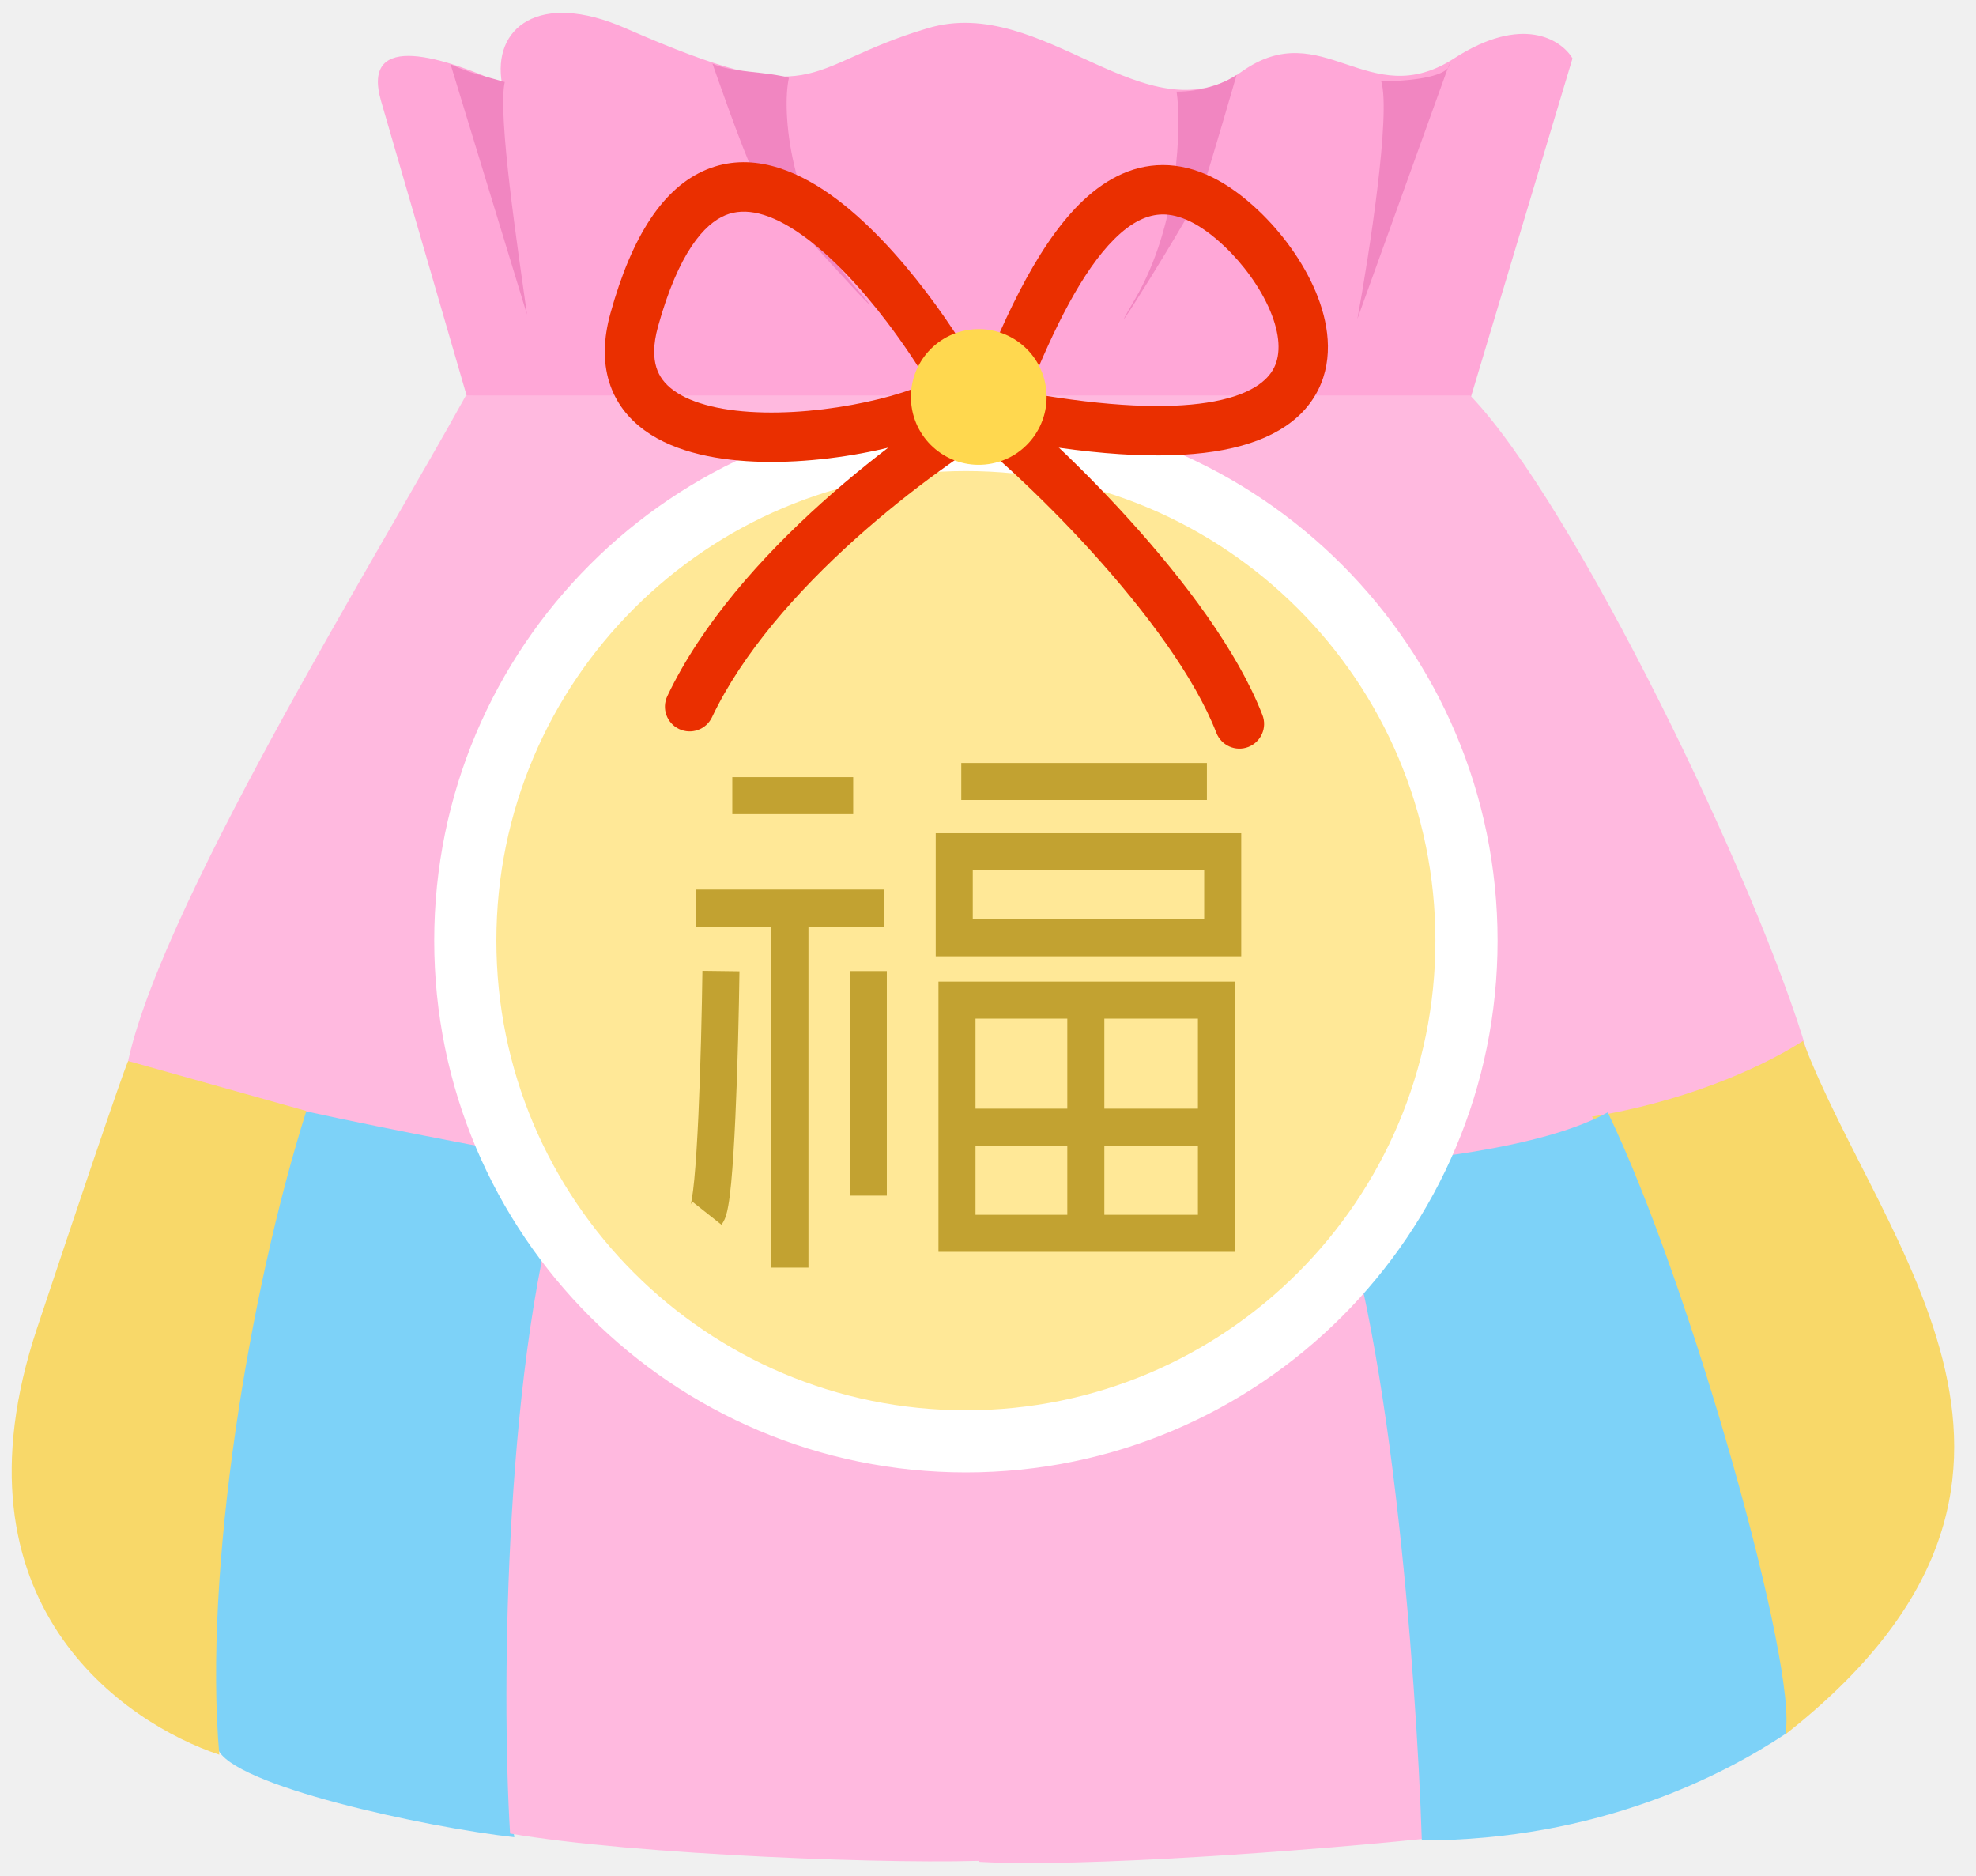
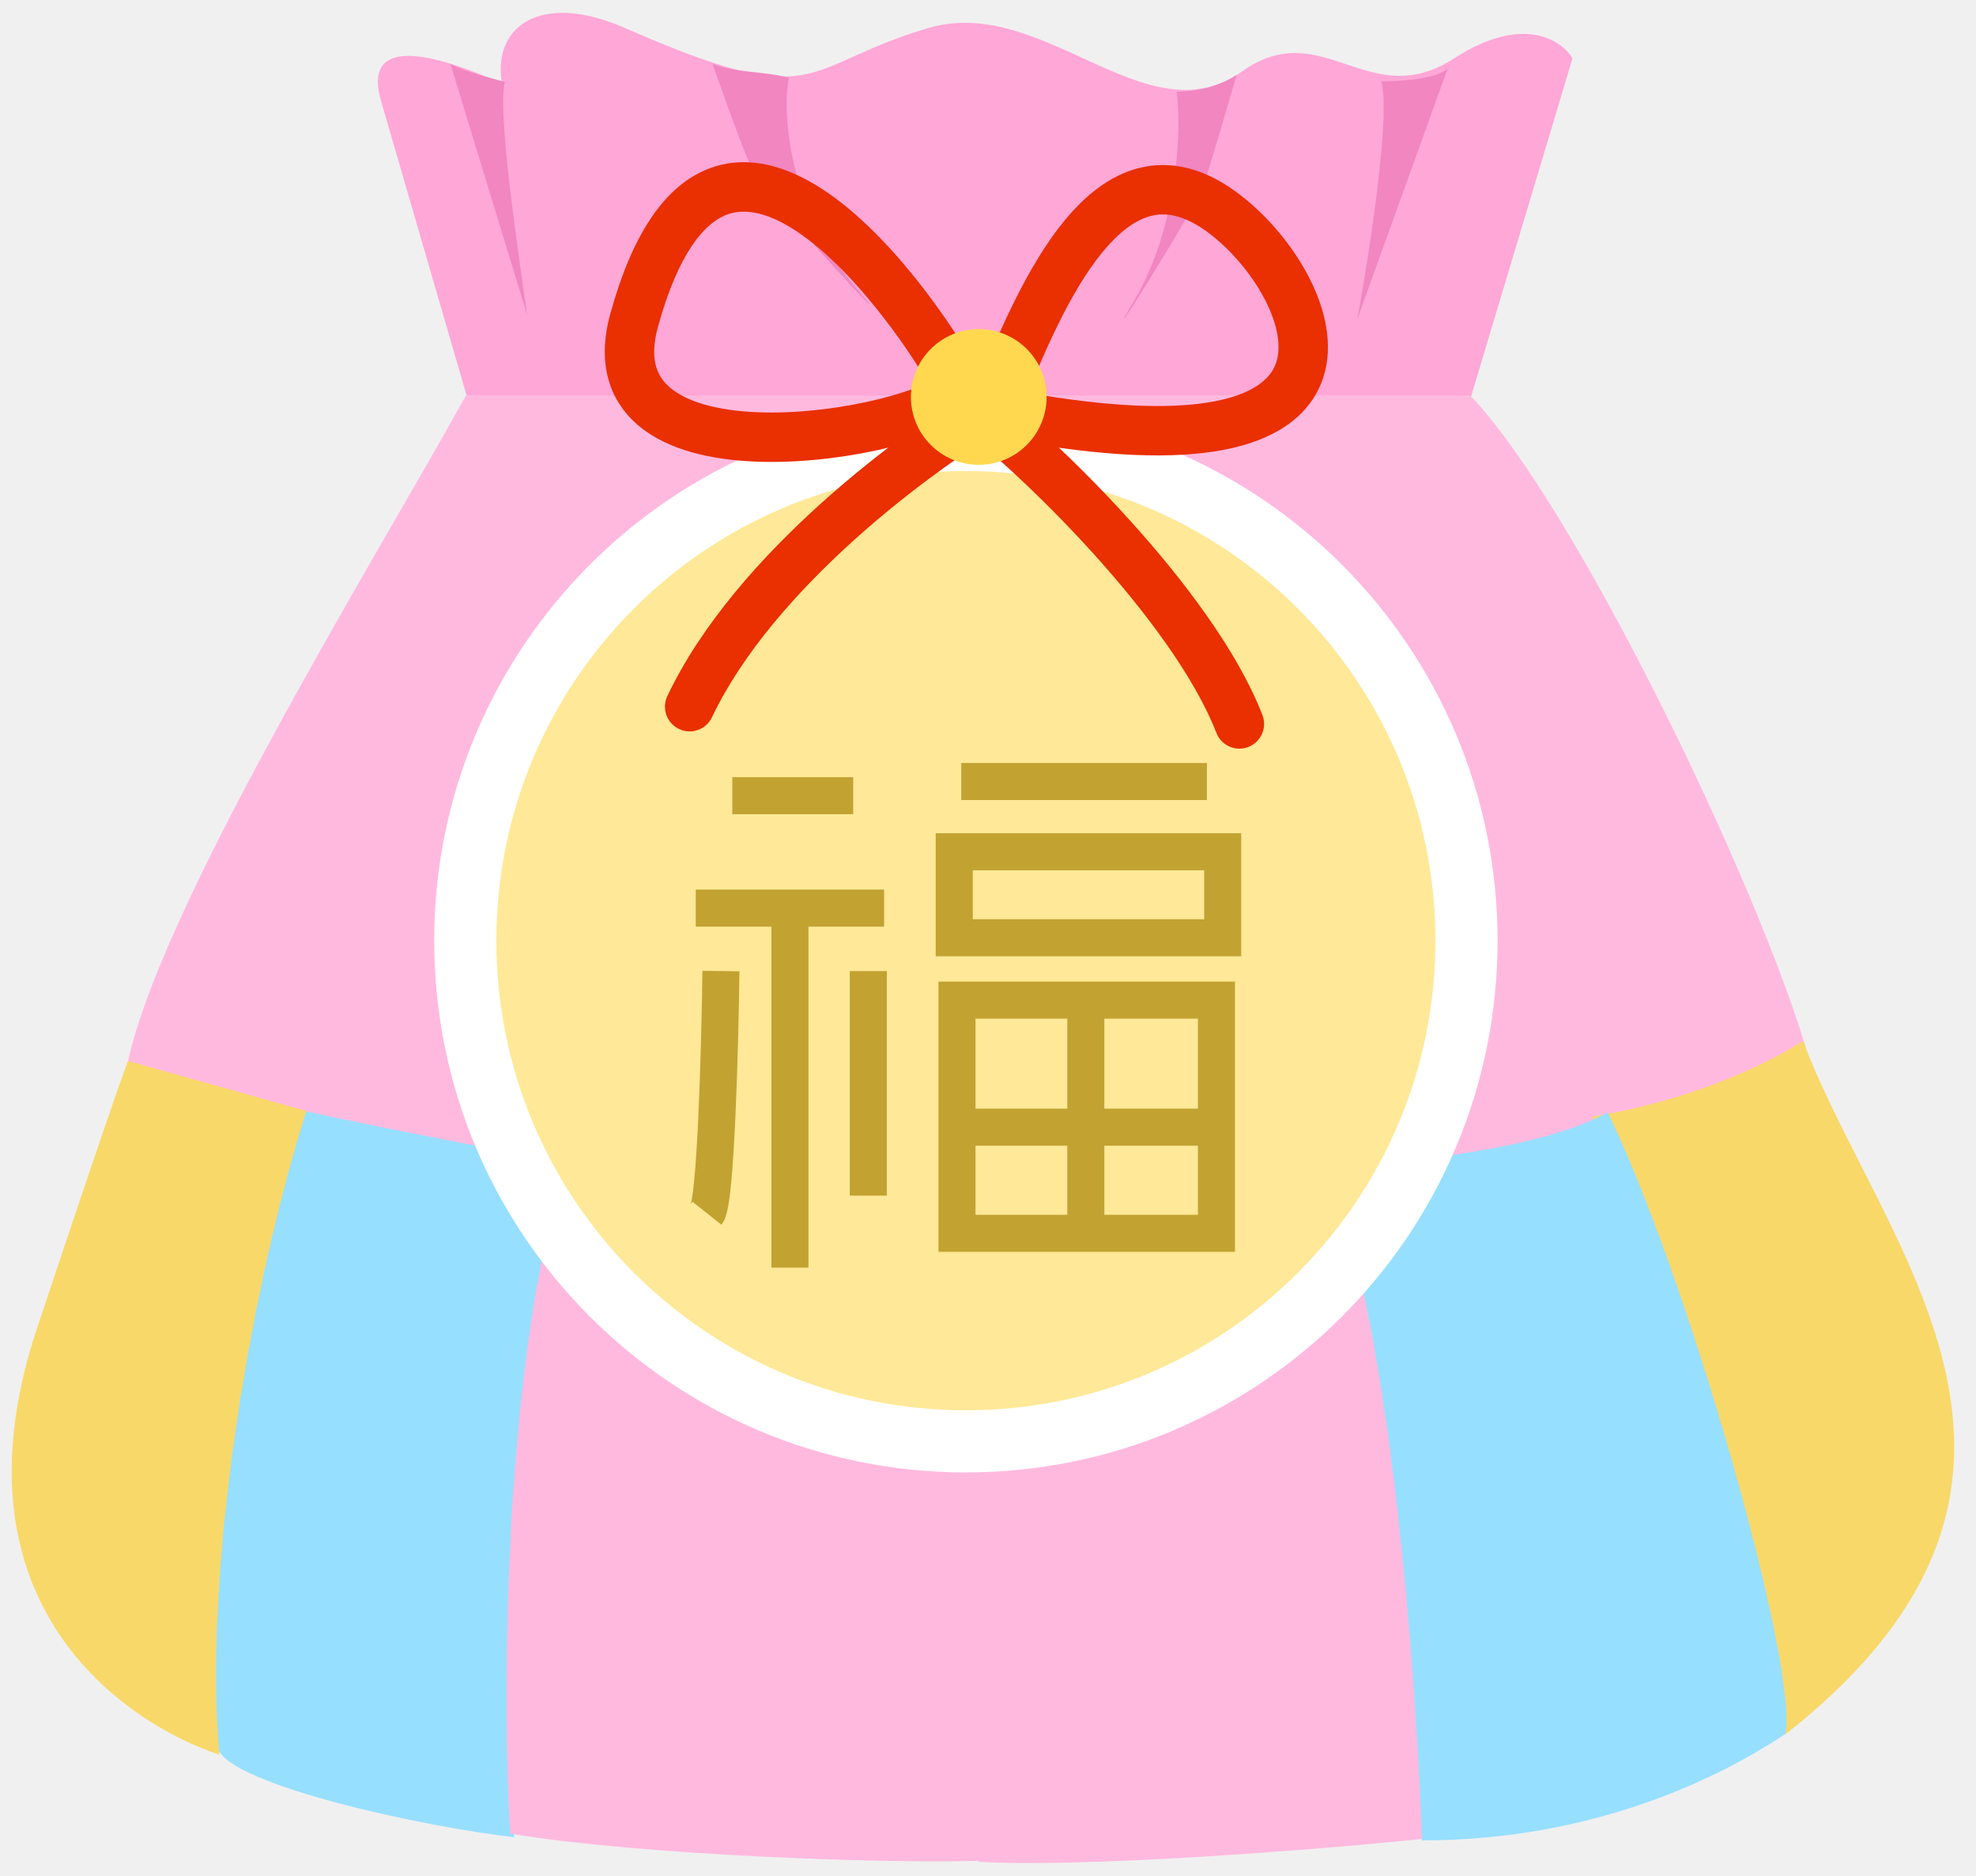
<svg xmlns="http://www.w3.org/2000/svg" width="59" height="56" viewBox="0 0 59 56" fill="none">
  <path d="M13.936 11.82L11.379 3.021C10.749 0.855 13.372 1.768 14.988 2.495C14.694 0.841 16.08 -0.294 18.674 0.841C24.556 3.415 23.835 1.99 27.702 0.841C31.161 -0.188 34.219 4.168 37.077 2.137C39.492 0.421 40.86 3.398 43.417 1.743C45.463 0.419 46.626 1.191 46.952 1.743L43.793 12.272L13.936 11.82Z" fill="#FFA7D7" />
  <path d="M41.242 2.429C41.847 2.429 42.989 2.345 43.231 2.029L43.277 1.901C43.277 1.947 43.261 1.99 43.231 2.029L40.53 9.517C40.888 7.561 41.531 3.404 41.242 2.429Z" fill="#F186C1" />
  <path d="M13.453 1.918C14.049 2.19 14.397 2.25 15.071 2.448C14.852 3.424 15.463 7.434 15.735 9.39L13.453 1.918Z" fill="#F186C1" />
  <path d="M21.274 1.901C21.87 2.173 22.882 2.126 23.556 2.324C23.337 3.299 23.555 6.27 25.493 8.515C27.43 10.759 22.813 5.767 22.487 5.114C22.16 4.46 21.274 1.901 21.274 1.901Z" fill="#F186C1" />
  <path d="M36.922 2.239C36.516 2.511 35.874 2.735 35.131 2.735C35.28 3.711 35.205 6.697 33.883 8.941C32.561 11.186 35.711 6.194 35.934 5.541C36.157 4.887 36.922 2.239 36.922 2.239Z" fill="#F186C1" />
  <path d="M3.752 32.05C4.506 27.492 11.285 16.567 13.912 11.806H43.898C47.017 15.049 52.487 26.377 53.96 31.416C44.164 38.621 3.104 35.969 3.752 32.05Z" fill="#FFB9DF" />
  <path d="M53.834 31.075C52.44 31.969 50.117 32.92 47.528 33.336C48.958 34.556 51.799 46.291 53.297 51.784C62.989 44.176 56.173 37.253 53.834 31.075Z" fill="#F8D869" />
-   <path d="M16.736 34.643C16.264 34.609 11.415 33.681 9.141 33.176C6.151 37.977 6.03 50.794 6.494 52.184C6.864 53.296 12.718 54.551 15.357 54.845C14.454 48.808 17.325 34.685 16.736 34.643Z" fill="#7DD2F8" />
+   <path d="M16.736 34.643C16.264 34.609 11.415 33.681 9.141 33.176C6.151 37.977 6.03 50.794 6.494 52.184C6.864 53.296 12.718 54.551 15.357 54.845C14.454 48.808 17.325 34.685 16.736 34.643Z" fill="#97DFFF" />
  <path d="M28.559 35.458C25.766 35.392 19.278 34.995 16.896 34.817C15.089 40.304 14.957 50.327 15.23 54.735C18.921 55.376 27.024 55.68 29.79 55.529C30.283 53.131 28.97 41.03 28.559 35.458Z" fill="#FFB9DF" />
  <path d="M39.831 34.862C36.767 35.815 30.965 35.692 28.541 35.5C28.885 35.993 29.096 49.146 29.225 55.58C32.301 55.76 39.158 55.242 42.573 54.886C43.02 48.216 40.993 38.75 39.831 34.862Z" fill="#FFB9DF" />
  <path d="M9.146 33.165L3.83 31.674C3.83 31.674 3.856 31.402 1.107 39.648C-1.641 47.893 3.76 51.453 6.548 52.382C6.071 46.888 7.439 38.567 9.146 33.165Z" fill="#F8D869" />
-   <path d="M53.307 51.764C53.713 49.846 50.469 38.299 48.004 33.206C46.089 34.274 42.095 34.724 39.59 34.816C41.49 39.117 42.298 50.05 42.453 54.94C47.716 54.94 51.472 52.983 53.307 51.764Z" fill="#7DD2F8" />
+   <path d="M53.307 51.764C53.713 49.846 50.469 38.299 48.004 33.206C46.089 34.274 42.095 34.724 39.59 34.816C41.49 39.117 42.298 50.05 42.453 54.94C47.716 54.94 51.472 52.983 53.307 51.764Z" fill="#97DFFF" />
  <circle cx="28.84" cy="28.08" r="15.875" fill="white" />
  <ellipse cx="28.84" cy="28.081" rx="14.019" ry="14.019" fill="#FFE897" />
  <path fill-rule="evenodd" clip-rule="evenodd" d="M36.036 23.883H28.702V22.777H36.036V23.883ZM25.475 24.305H21.865V23.2H25.475V24.305ZM23.033 27.662H20.774V26.556H26.398V27.662H24.139V37.841H23.033V27.662ZM20.853 33.302C20.92 31.829 20.958 30.112 20.973 28.981L22.079 28.995C22.064 30.133 22.026 31.863 21.957 33.353C21.923 34.097 21.881 34.788 21.831 35.318C21.805 35.581 21.777 35.815 21.744 35.999C21.728 36.091 21.709 36.181 21.685 36.261C21.668 36.321 21.628 36.449 21.54 36.56L20.673 35.873C20.644 35.911 20.628 35.943 20.622 35.958C20.622 35.956 20.623 35.953 20.624 35.949C20.632 35.924 20.643 35.878 20.655 35.806C20.68 35.665 20.706 35.465 20.73 35.212C20.778 34.71 20.819 34.04 20.853 33.302ZM20.619 35.966C20.619 35.966 20.619 35.963 20.622 35.958C20.62 35.964 20.619 35.966 20.619 35.966ZM25.373 35.693V28.988H26.479V35.693H25.373Z" fill="#C2A231" />
  <path fill-rule="evenodd" clip-rule="evenodd" d="M27.939 24.874H37.061V28.547H27.939V24.874ZM29.045 25.98V27.441H35.955V25.98H29.045Z" fill="#C2A231" />
  <path fill-rule="evenodd" clip-rule="evenodd" d="M35.768 30.409H29.127V36.264H35.768V30.409ZM28.021 29.303V37.37H36.874V29.303H28.021Z" fill="#C2A231" />
  <path fill-rule="evenodd" clip-rule="evenodd" d="M31.868 33.096V29.511H32.974V33.096H36.559V34.202H32.974V37.264H31.868V34.202H28.597V33.096H31.868Z" fill="#C2A231" />
  <path fill-rule="evenodd" clip-rule="evenodd" d="M32.628 16.506C31.055 14.768 29.436 13.318 28.556 12.669L29.43 11.482C30.41 12.204 32.101 13.727 33.721 15.517C35.332 17.296 36.947 19.419 37.694 21.345C37.841 21.724 37.653 22.151 37.273 22.299C36.894 22.446 36.467 22.258 36.319 21.878C35.673 20.214 34.211 18.255 32.628 16.506Z" fill="#EA2F00" />
  <path fill-rule="evenodd" clip-rule="evenodd" d="M30.323 11.73C30.527 12.082 30.409 12.533 30.057 12.738C28.986 13.362 27.238 14.561 25.523 16.102C23.802 17.65 22.166 19.498 21.258 21.413C21.083 21.781 20.643 21.937 20.276 21.763C19.908 21.589 19.751 21.149 19.925 20.781C20.954 18.612 22.752 16.61 24.538 15.006C26.33 13.395 28.16 12.137 29.314 11.465C29.666 11.259 30.117 11.378 30.323 11.73Z" fill="#EA2F00" />
  <path fill-rule="evenodd" clip-rule="evenodd" d="M30.694 11.726C33.132 12.156 34.853 12.202 36.03 12.021C37.341 11.819 37.85 11.36 38.042 10.975C38.246 10.566 38.222 9.982 37.922 9.271C37.628 8.575 37.115 7.88 36.568 7.361C35.79 6.624 35.181 6.401 34.722 6.401C34.267 6.402 33.789 6.622 33.27 7.139C32.325 8.079 31.48 9.762 30.694 11.726ZM34.72 4.927C35.695 4.926 36.648 5.406 37.582 6.292C38.253 6.927 38.895 7.786 39.28 8.697C39.659 9.594 39.84 10.672 39.362 11.632C38.871 12.617 37.812 13.238 36.254 13.478C34.697 13.718 32.516 13.604 29.54 13.008L28.687 12.838L28.995 12.024C29.861 9.743 30.899 7.418 32.229 6.094C32.911 5.415 33.741 4.928 34.72 4.927Z" fill="#EA2F00" />
  <path fill-rule="evenodd" clip-rule="evenodd" d="M27.655 8.718C28.444 9.756 29.055 10.759 29.343 11.334L29.576 11.797L29.22 12.173C28.951 12.456 28.54 12.678 28.128 12.852C27.693 13.036 27.168 13.204 26.598 13.345C25.46 13.627 24.082 13.814 22.78 13.787C21.506 13.76 20.176 13.525 19.244 12.846C18.76 12.493 18.378 12.016 18.188 11.399C18 10.789 18.019 10.104 18.225 9.36C18.87 7.027 19.813 5.595 21.09 5.064C22.395 4.522 23.719 5.051 24.782 5.8C25.866 6.564 26.868 7.683 27.655 8.718ZM21.655 6.426C21.034 6.684 20.261 7.531 19.646 9.753C19.495 10.298 19.512 10.688 19.597 10.966C19.681 11.237 19.848 11.462 20.112 11.654C20.674 12.064 21.63 12.288 22.811 12.312C23.965 12.337 25.212 12.169 26.244 11.914C26.76 11.787 27.207 11.641 27.552 11.495C27.609 11.47 27.661 11.447 27.709 11.425C27.416 10.929 26.992 10.282 26.481 9.61C25.734 8.627 24.838 7.643 23.932 7.005C23.005 6.352 22.248 6.179 21.655 6.426Z" fill="#EA2F00" />
  <circle cx="29.224" cy="11.85" r="2.026" transform="rotate(-8.21136 29.2237 11.8504)" fill="#FFD84F" />
</svg>
